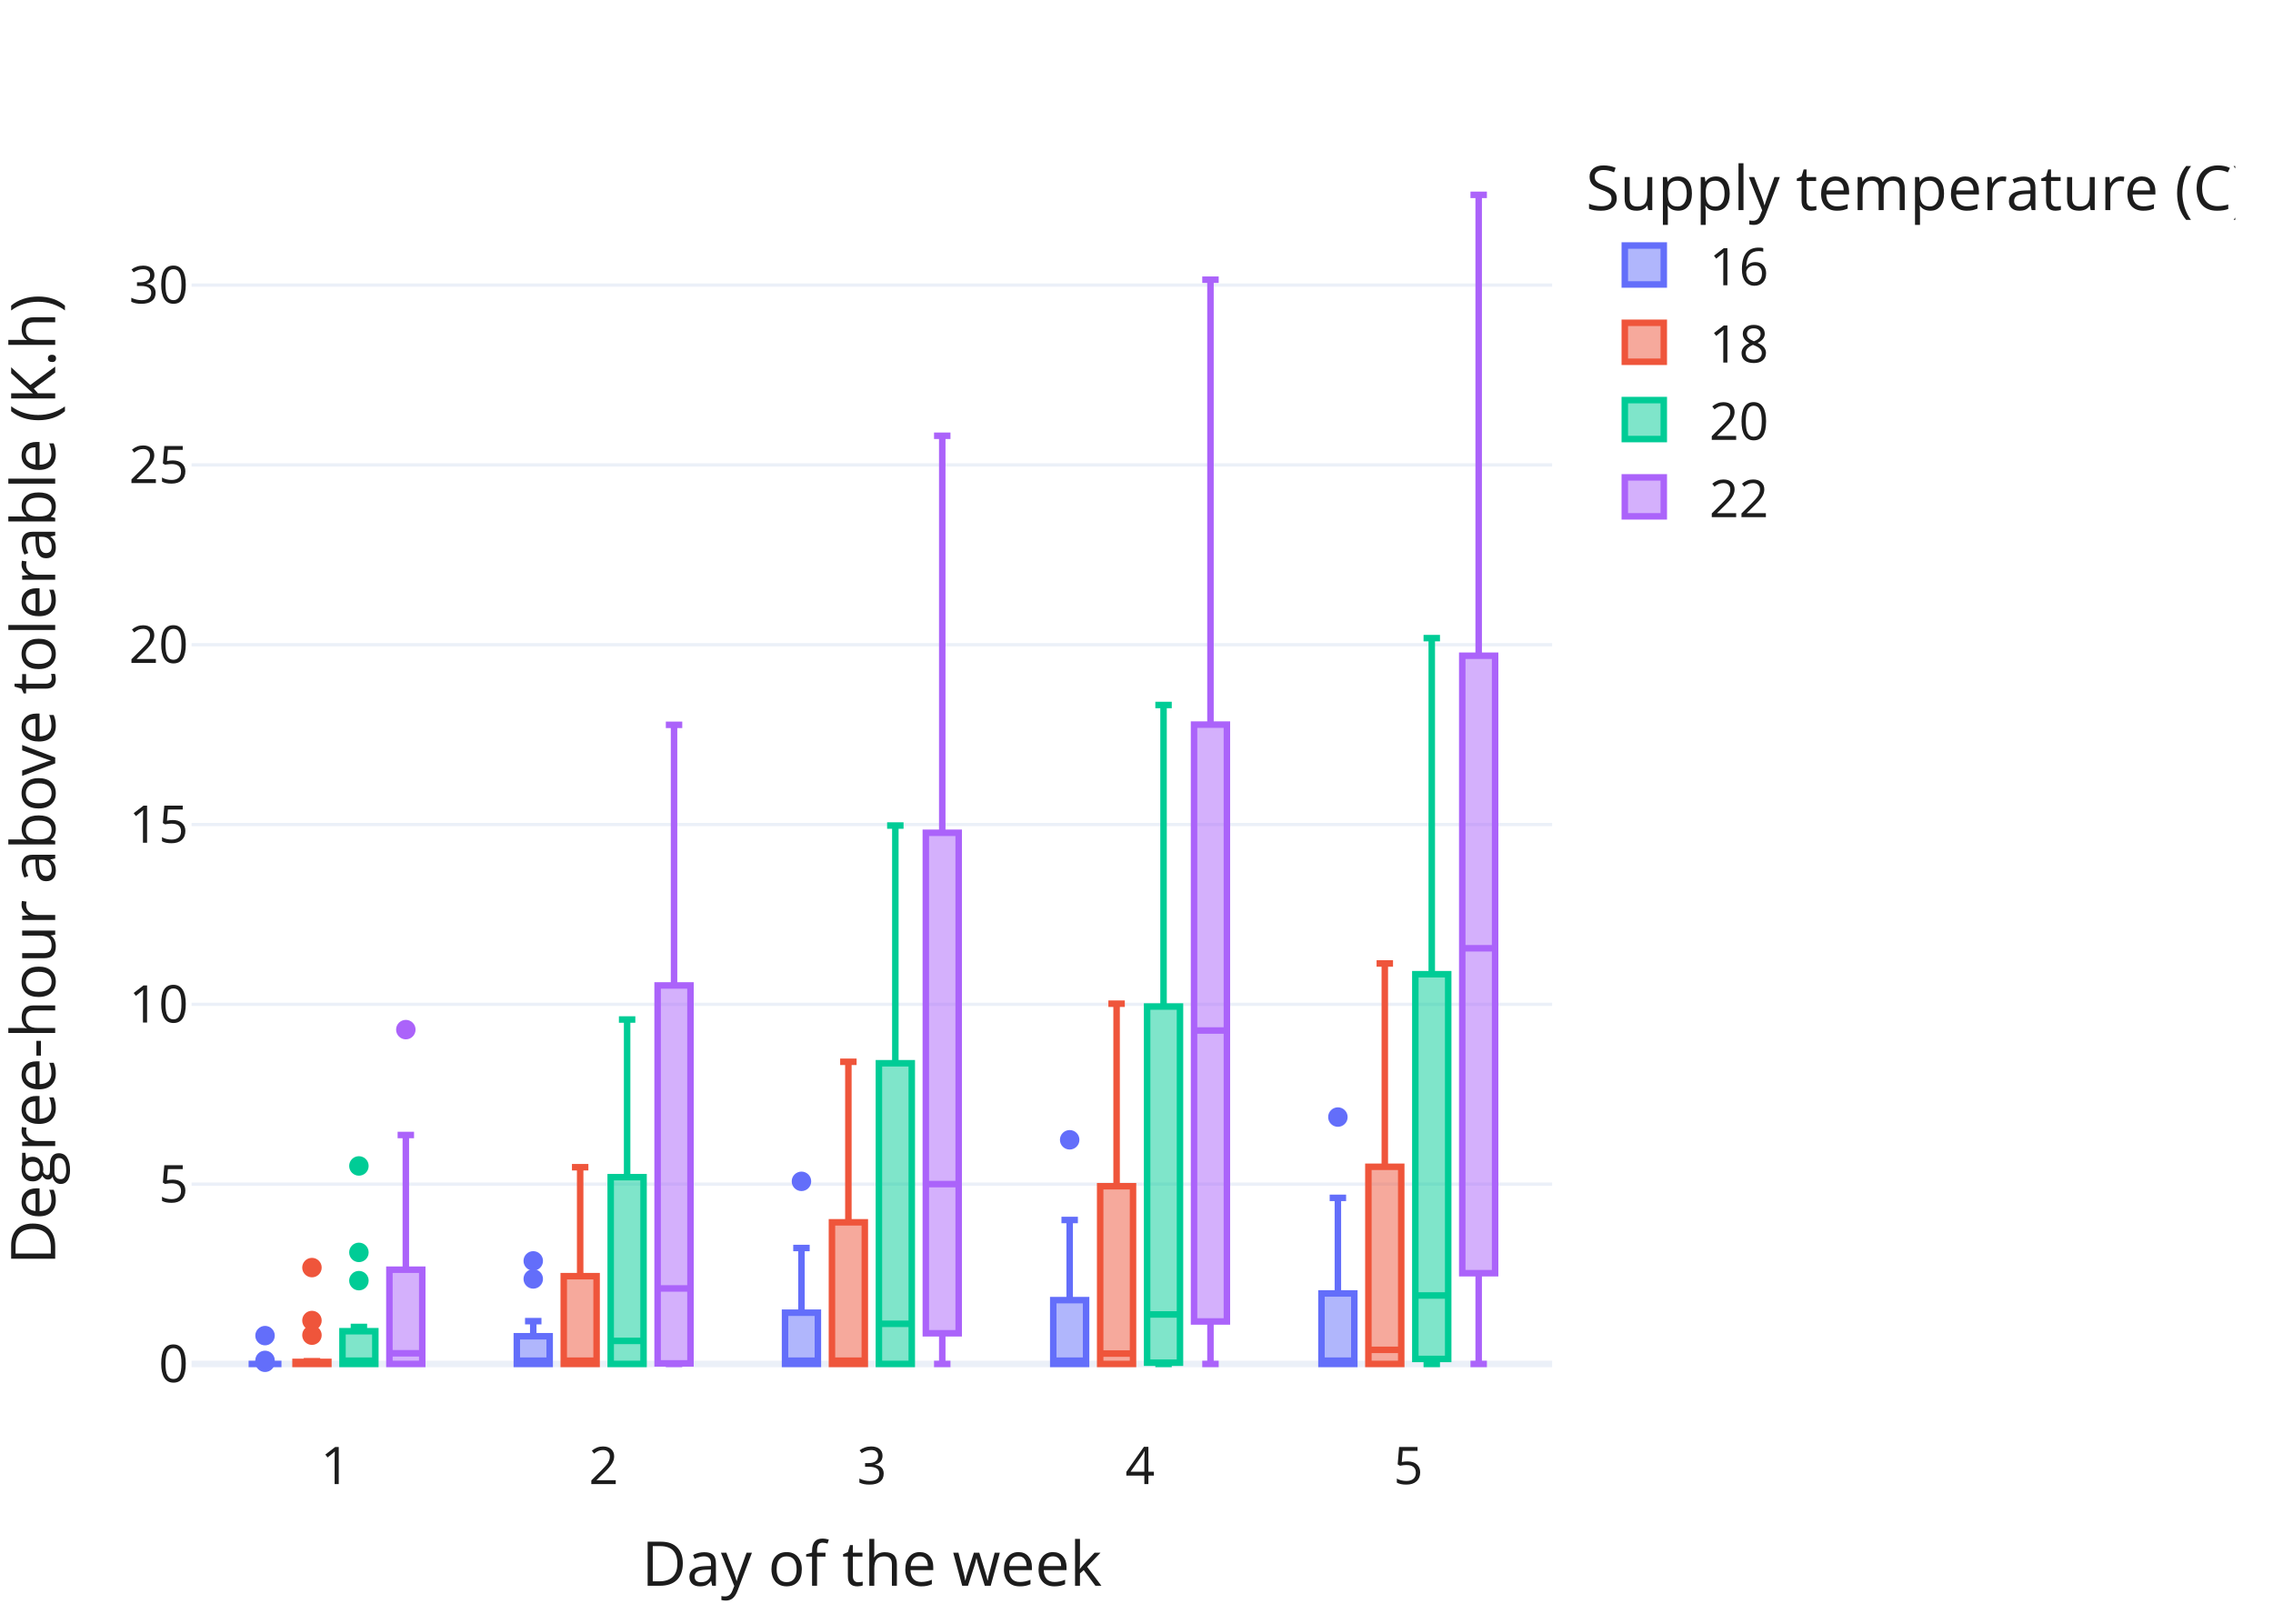
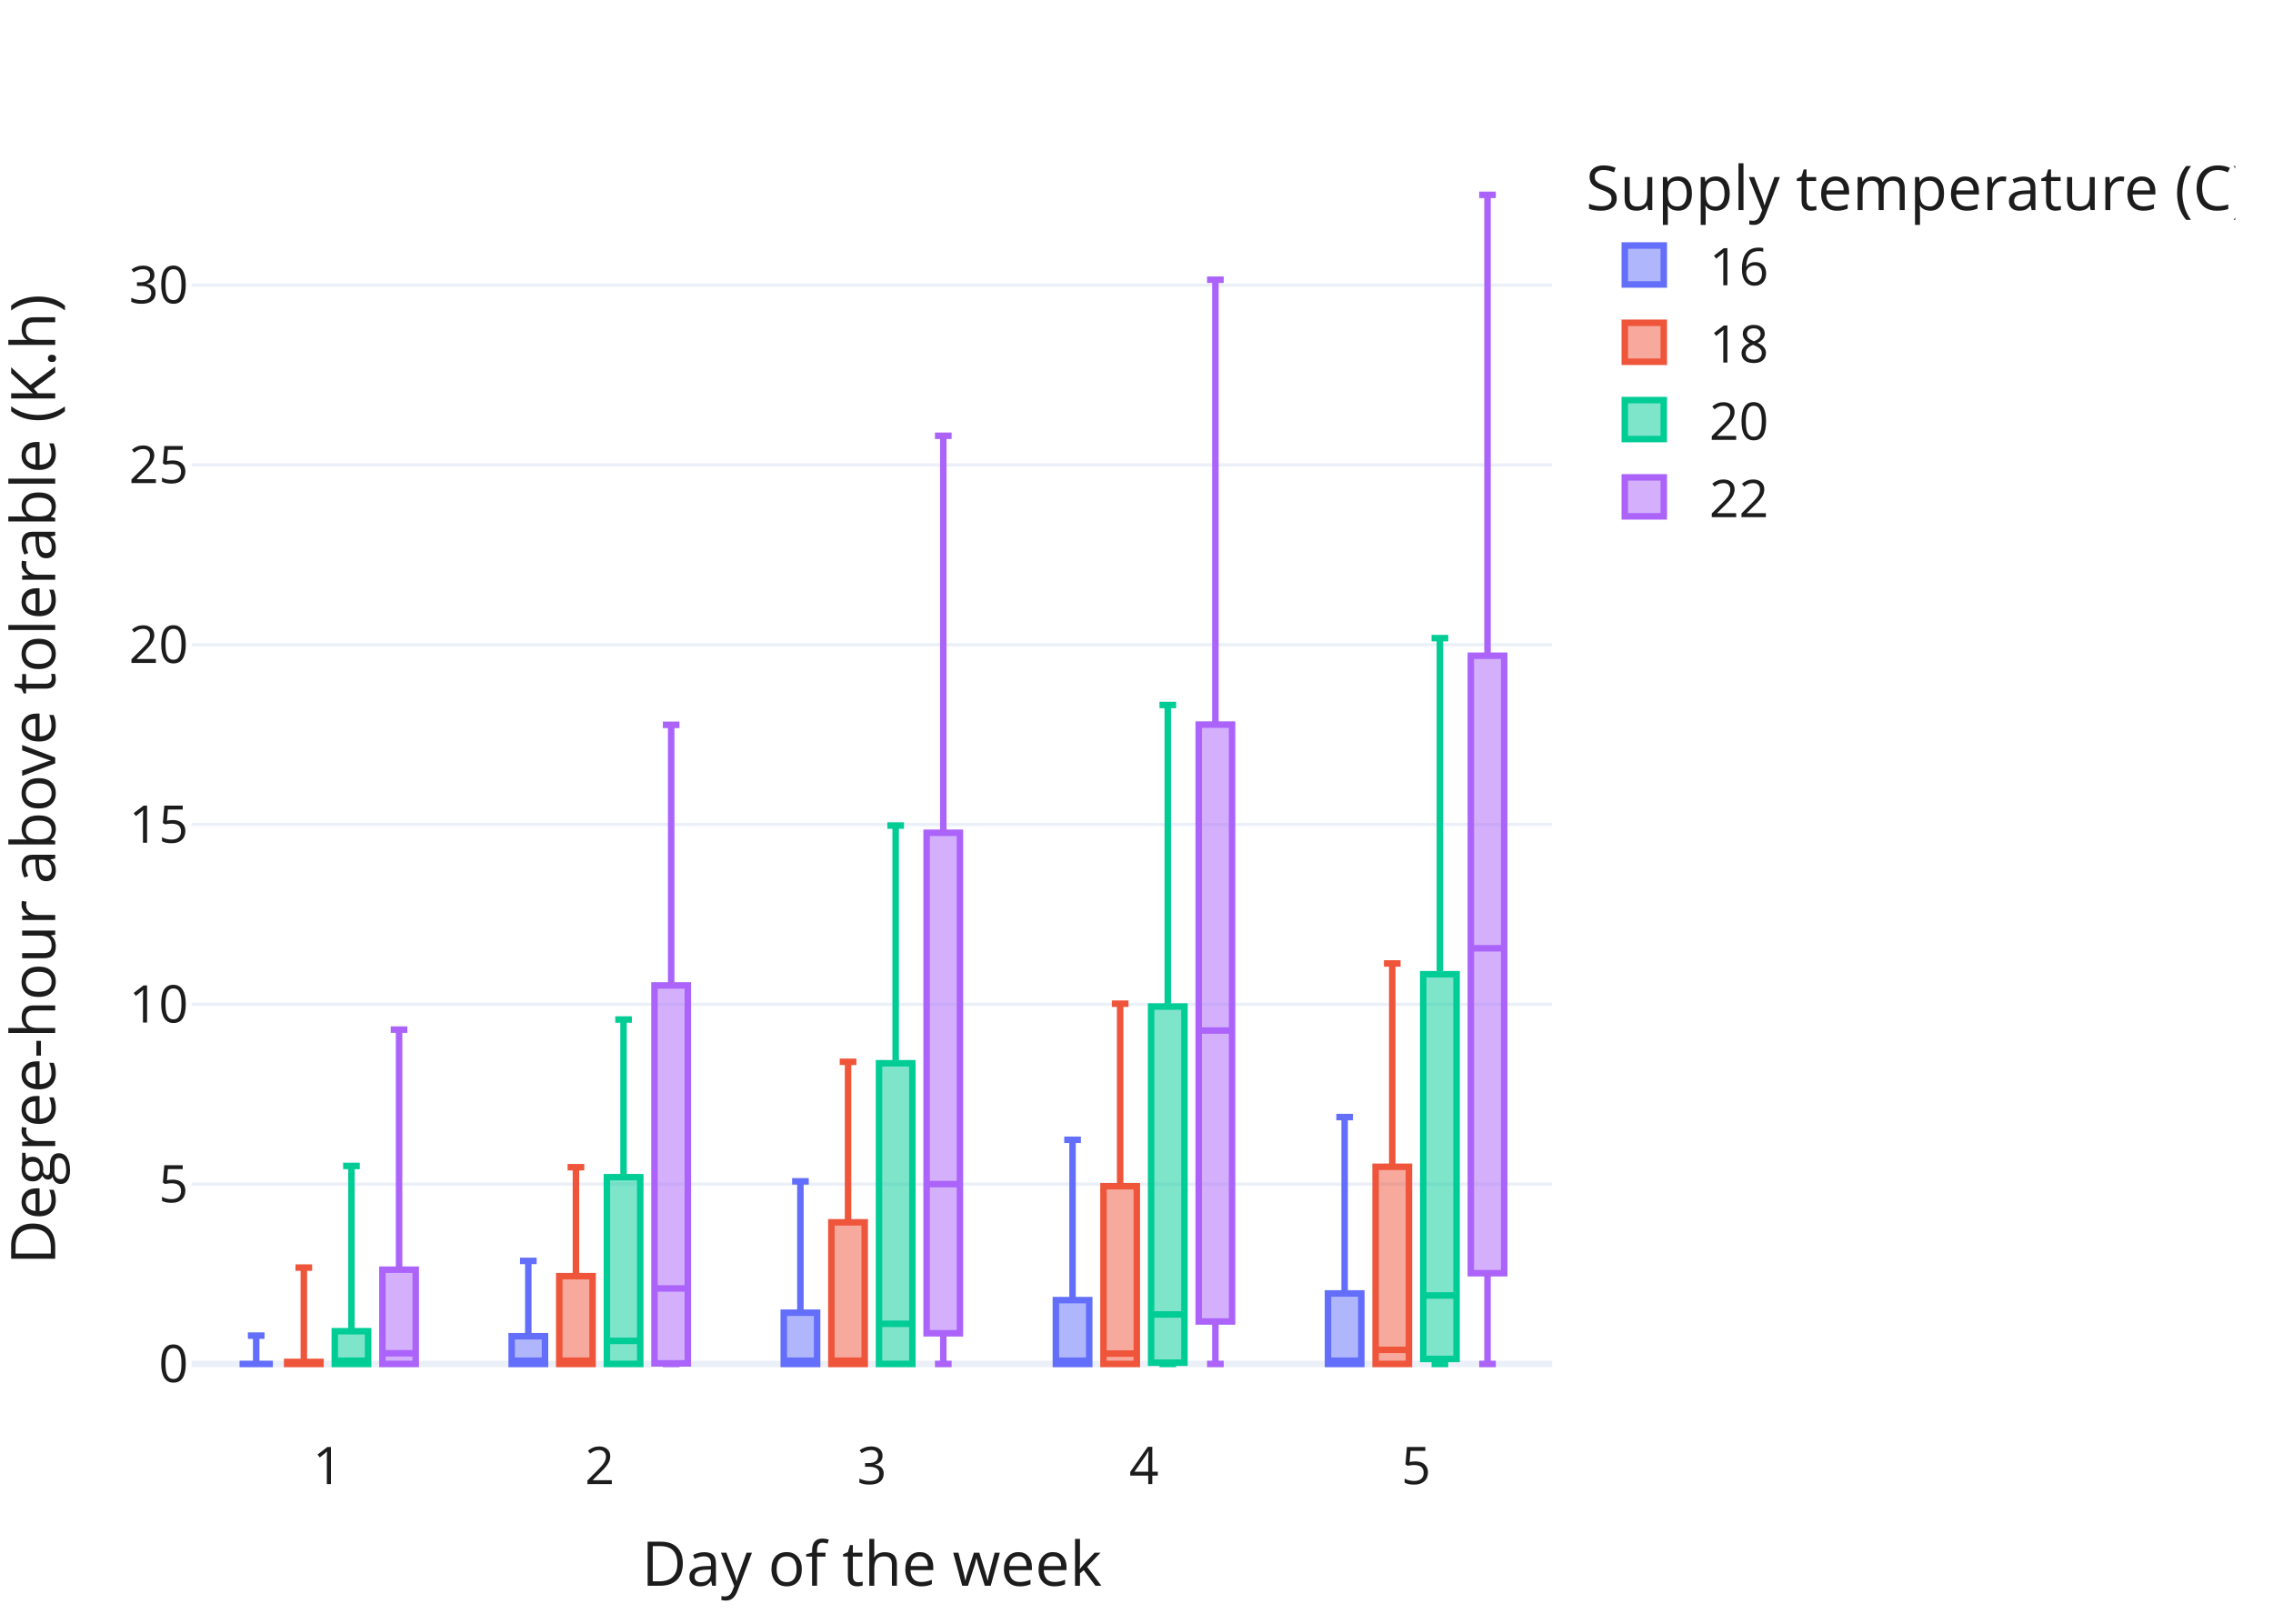
<svg xmlns="http://www.w3.org/2000/svg" class="main-svg" width="700" height="500" style="" viewBox="0 0 700 500">
  <rect x="0" y="0" width="700" height="500" style="fill: rgb(255, 255, 255); fill-opacity: 1;" />
-   <defs id="defs-e1e7eb">
+   <defs id="defs-55d52f">
    <g class="clips">
-       <clipPath id="clipe1e7ebxyplot" class="plotclip">
+       <clipPath id="clip55d52fxyplot" class="plotclip">
        <rect width="419" height="400" />
      </clipPath>
-       <clipPath class="axesclip" id="clipe1e7ebx">
+       <clipPath class="axesclip" id="clip55d52fx">
        <rect x="59" y="0" width="419" height="500" />
      </clipPath>
-       <clipPath class="axesclip" id="clipe1e7eby">
+       <clipPath class="axesclip" id="clip55d52fy">
        <rect x="0" y="40" width="700" height="400" />
      </clipPath>
-       <clipPath class="axesclip" id="clipe1e7ebxy">
+       <clipPath class="axesclip" id="clip55d52fxy">
        <rect x="59" y="40" width="419" height="400" />
      </clipPath>
    </g>
    <g class="gradients" />
    <g class="patterns" />
  </defs>
  <g class="bglayer" />
  <g class="layer-below">
    <g class="imagelayer" />
    <g class="shapelayer" />
  </g>
  <g class="cartesianlayer">
    <g class="subplot xy">
      <g class="layer-subplot">
        <g class="shapelayer" />
        <g class="imagelayer" />
      </g>
      <g class="gridlayer">
        <g class="x" />
        <g class="y">
          <path class="ygrid crisp" transform="translate(0,364.63)" d="M59,0h419" style="stroke: rgb(235, 240, 248); stroke-opacity: 1; stroke-width: 1px;" />
          <path class="ygrid crisp" transform="translate(0,309.26)" d="M59,0h419" style="stroke: rgb(235, 240, 248); stroke-opacity: 1; stroke-width: 1px;" />
          <path class="ygrid crisp" transform="translate(0,253.9)" d="M59,0h419" style="stroke: rgb(235, 240, 248); stroke-opacity: 1; stroke-width: 1px;" />
          <path class="ygrid crisp" transform="translate(0,198.53)" d="M59,0h419" style="stroke: rgb(235, 240, 248); stroke-opacity: 1; stroke-width: 1px;" />
          <path class="ygrid crisp" transform="translate(0,143.16)" d="M59,0h419" style="stroke: rgb(235, 240, 248); stroke-opacity: 1; stroke-width: 1px;" />
          <path class="ygrid crisp" transform="translate(0,87.79)" d="M59,0h419" style="stroke: rgb(235, 240, 248); stroke-opacity: 1; stroke-width: 1px;" />
        </g>
      </g>
      <g class="zerolinelayer">
        <path class="yzl zl crisp" transform="translate(0,420)" d="M59,0h419" style="stroke: rgb(235, 240, 248); stroke-opacity: 1; stroke-width: 2px;" />
      </g>
      <path class="xlines-below" />
      <path class="ylines-below" />
      <g class="overlines-below" />
      <g class="xaxislayer-below" />
      <g class="yaxislayer-below" />
      <g class="overaxes-below" />
-       <g class="plot" transform="translate(59,40)" clip-path="url(#clipe1e7ebxyplot)">
+       <g class="plot" transform="translate(59,40)" clip-path="url(#clip55d52fxyplot)">
        <g class="boxlayer mlayer">
          <g class="trace boxes" style="opacity: 1;">
-             <path class="box" d="M17.56,380H27.68M17.56,380H27.68V380H17.56ZM22.62,380V380M22.62,380V380M20.09,380H25.15M20.09,380H25.15" style="vector-effect: non-scaling-stroke; stroke-width: 2px; stroke: rgb(99, 110, 250); stroke-opacity: 1; fill: rgb(99, 110, 250); fill-opacity: 0.5;" />
-             <path class="box" d="M100.16,379H110.28M100.16,380H110.28V371.47H100.16ZM105.22,380V380M105.22,371.47V366.82M102.69,380H107.75M102.69,366.82H107.75" style="vector-effect: non-scaling-stroke; stroke-width: 2px; stroke: rgb(99, 110, 250); stroke-opacity: 1; fill: rgb(99, 110, 250); fill-opacity: 0.5;" />
-             <path class="box" d="M182.76,379H192.88M182.76,380H192.88V364.22H182.76ZM187.82,380V380M187.82,364.22V344.3M185.29,380H190.35M185.29,344.3H190.35" style="vector-effect: non-scaling-stroke; stroke-width: 2px; stroke: rgb(99, 110, 250); stroke-opacity: 1; fill: rgb(99, 110, 250); fill-opacity: 0.5;" />
-             <path class="box" d="M265.36,379H275.48M265.36,380H275.48V360.35H265.36ZM270.42,380V380M270.42,360.35V335.67M267.89,380H272.95M267.89,335.67H272.95" style="vector-effect: non-scaling-stroke; stroke-width: 2px; stroke: rgb(99, 110, 250); stroke-opacity: 1; fill: rgb(99, 110, 250); fill-opacity: 0.5;" />
-             <path class="box" d="M347.96,379H358.08M347.96,380H358.08V358.29H347.96ZM353.02,380V380M353.02,358.29V328.86M350.49,380H355.55M350.49,328.86H355.55" style="vector-effect: non-scaling-stroke; stroke-width: 2px; stroke: rgb(99, 110, 250); stroke-opacity: 1; fill: rgb(99, 110, 250); fill-opacity: 0.5;" />
-             <g class="points">
-               <path class="point" transform="translate(22.62,379.49)" d="M3,0A3,3 0 1,1 0,-3A3,3 0 0,1 3,0Z" style="opacity: 1; stroke-width: 0px; fill: rgb(99, 110, 250); fill-opacity: 1;" />
-               <path class="point" transform="translate(22.62,378.91)" d="M3,0A3,3 0 1,1 0,-3A3,3 0 0,1 3,0Z" style="opacity: 1; stroke-width: 0px; fill: rgb(99, 110, 250); fill-opacity: 1;" />
-               <path class="point" transform="translate(22.62,371.28)" d="M3,0A3,3 0 1,1 0,-3A3,3 0 0,1 3,0Z" style="opacity: 1; stroke-width: 0px; fill: rgb(99, 110, 250); fill-opacity: 1;" />
-             </g>
-             <g class="points">
-               <path class="point" transform="translate(105.22,353.82)" d="M3,0A3,3 0 1,1 0,-3A3,3 0 0,1 3,0Z" style="opacity: 1; stroke-width: 0px; fill: rgb(99, 110, 250); fill-opacity: 1;" />
-               <path class="point" transform="translate(105.22,348.27)" d="M3,0A3,3 0 1,1 0,-3A3,3 0 0,1 3,0Z" style="opacity: 1; stroke-width: 0px; fill: rgb(99, 110, 250); fill-opacity: 1;" />
-             </g>
-             <g class="points">
-               <path class="point" transform="translate(187.82,323.77)" d="M3,0A3,3 0 1,1 0,-3A3,3 0 0,1 3,0Z" style="opacity: 1; stroke-width: 0px; fill: rgb(99, 110, 250); fill-opacity: 1;" />
-             </g>
-             <g class="points">
-               <path class="point" transform="translate(270.42,310.98)" d="M3,0A3,3 0 1,1 0,-3A3,3 0 0,1 3,0Z" style="opacity: 1; stroke-width: 0px; fill: rgb(99, 110, 250); fill-opacity: 1;" />
-             </g>
-             <g class="points">
-               <path class="point" transform="translate(353.02,303.98)" d="M3,0A3,3 0 1,1 0,-3A3,3 0 0,1 3,0Z" style="opacity: 1; stroke-width: 0px; fill: rgb(99, 110, 250); fill-opacity: 1;" />
-             </g>
-           </g>
-           <g class="trace boxes" style="opacity: 1;">
-             <path class="box" d="M32.01,380H42.13M32.01,380H42.13V379.37H32.01ZM37.07,380V380M37.07,379.37V379.16M34.54,380H39.6M34.54,379.16H39.6" style="vector-effect: non-scaling-stroke; stroke-width: 2px; stroke: rgb(239, 85, 59); stroke-opacity: 1; fill: rgb(239, 85, 59); fill-opacity: 0.5;" />
-             <path class="box" d="M114.61,379H124.73M114.61,380H124.73V352.97H114.61ZM119.67,380V380M119.67,352.97V319.42M117.14,380H122.2M117.14,319.42H122.2" style="vector-effect: non-scaling-stroke; stroke-width: 2px; stroke: rgb(239, 85, 59); stroke-opacity: 1; fill: rgb(239, 85, 59); fill-opacity: 0.5;" />
-             <path class="box" d="M197.21,379H207.33M197.21,380H207.33V336.39H197.21ZM202.27,380V380M202.27,336.39V286.96M199.74,380H204.8M199.74,286.96H204.8" style="vector-effect: non-scaling-stroke; stroke-width: 2px; stroke: rgb(239, 85, 59); stroke-opacity: 1; fill: rgb(239, 85, 59); fill-opacity: 0.5;" />
-             <path class="box" d="M279.81,376.81H289.93M279.81,380H289.93V325.27H279.81ZM284.87,380V380M284.87,325.27V269.07M282.34,380H287.4M282.34,269.07H287.4" style="vector-effect: non-scaling-stroke; stroke-width: 2px; stroke: rgb(239, 85, 59); stroke-opacity: 1; fill: rgb(239, 85, 59); fill-opacity: 0.5;" />
-             <path class="box" d="M362.41,375.66H372.53M362.41,380H372.53V319.29H362.41ZM367.47,380V380M367.47,319.29V256.68M364.94,380H370M364.94,256.68H370" style="vector-effect: non-scaling-stroke; stroke-width: 2px; stroke: rgb(239, 85, 59); stroke-opacity: 1; fill: rgb(239, 85, 59); fill-opacity: 0.5;" />
-             <g class="points">
-               <path class="point" transform="translate(37.07,371.14)" d="M3,0A3,3 0 1,1 0,-3A3,3 0 0,1 3,0Z" style="opacity: 1; stroke-width: 0px; fill: rgb(239, 85, 59); fill-opacity: 1;" />
-               <path class="point" transform="translate(37.07,366.63)" d="M3,0A3,3 0 1,1 0,-3A3,3 0 0,1 3,0Z" style="opacity: 1; stroke-width: 0px; fill: rgb(239, 85, 59); fill-opacity: 1;" />
-               <path class="point" transform="translate(37.07,350.33)" d="M3,0A3,3 0 1,1 0,-3A3,3 0 0,1 3,0Z" style="opacity: 1; stroke-width: 0px; fill: rgb(239, 85, 59); fill-opacity: 1;" />
-             </g>
-             <g class="points" />
-             <g class="points" />
-             <g class="points" />
-             <g class="points" />
-           </g>
-           <g class="trace boxes" style="opacity: 1;">
-             <path class="box" d="M46.47,379H56.59M46.47,380H56.59V369.92H46.47ZM51.53,380V380M51.53,369.92V368.61M49,380H54.06M49,368.61H54.06" style="vector-effect: non-scaling-stroke; stroke-width: 2px; stroke: rgb(0, 204, 150); stroke-opacity: 1; fill: rgb(0, 204, 150); fill-opacity: 0.5;" />
-             <path class="box" d="M129.07,372.9H139.19M129.07,380H139.19V322.49H129.07ZM134.13,380V380M134.13,322.49V273.94M131.6,380H136.66M131.6,273.94H136.66" style="vector-effect: non-scaling-stroke; stroke-width: 2px; stroke: rgb(0, 204, 150); stroke-opacity: 1; fill: rgb(0, 204, 150); fill-opacity: 0.5;" />
-             <path class="box" d="M211.67,367.64H221.79M211.67,380H221.79V287.41H211.67ZM216.73,380V380M216.73,287.41V214.21M214.2,380H219.26M214.2,214.21H219.26" style="vector-effect: non-scaling-stroke; stroke-width: 2px; stroke: rgb(0, 204, 150); stroke-opacity: 1; fill: rgb(0, 204, 150); fill-opacity: 0.5;" />
-             <path class="box" d="M294.27,364.76H304.39M294.27,379.62H304.39V269.94H294.27ZM299.33,379.62V380M299.33,269.94V177.09M296.8,380H301.86M296.8,177.09H301.86" style="vector-effect: non-scaling-stroke; stroke-width: 2px; stroke: rgb(0, 204, 150); stroke-opacity: 1; fill: rgb(0, 204, 150); fill-opacity: 0.5;" />
-             <path class="box" d="M376.87,358.92H386.99M376.87,378.46H386.99V259.99H376.87ZM381.93,378.46V380M381.93,259.99V156.5M379.4,380H384.46M379.4,156.5H384.46" style="vector-effect: non-scaling-stroke; stroke-width: 2px; stroke: rgb(0, 204, 150); stroke-opacity: 1; fill: rgb(0, 204, 150); fill-opacity: 0.5;" />
-             <g class="points">
-               <path class="point" transform="translate(51.53,354.35)" d="M3,0A3,3 0 1,1 0,-3A3,3 0 0,1 3,0Z" style="opacity: 1; stroke-width: 0px; fill: rgb(0, 204, 150); fill-opacity: 1;" />
-               <path class="point" transform="translate(51.53,345.65)" d="M3,0A3,3 0 1,1 0,-3A3,3 0 0,1 3,0Z" style="opacity: 1; stroke-width: 0px; fill: rgb(0, 204, 150); fill-opacity: 1;" />
-               <path class="point" transform="translate(51.53,319.03)" d="M3,0A3,3 0 1,1 0,-3A3,3 0 0,1 3,0Z" style="opacity: 1; stroke-width: 0px; fill: rgb(0, 204, 150); fill-opacity: 1;" />
-             </g>
-             <g class="points" />
-             <g class="points" />
-             <g class="points" />
-             <g class="points" />
-           </g>
-           <g class="trace boxes" style="opacity: 1;">
-             <path class="box" d="M60.92,376.72H71.04M60.92,380H71.04V350.98H60.92ZM65.98,380V380M65.98,350.98V309.5M63.45,380H68.51M63.45,309.5H68.51" style="vector-effect: non-scaling-stroke; stroke-width: 2px; stroke: rgb(171, 99, 250); stroke-opacity: 1; fill: rgb(171, 99, 250); fill-opacity: 0.5;" />
-             <path class="box" d="M143.52,356.75H153.64M143.52,379.83H153.64V263.45H143.52ZM148.58,379.83V380M148.58,263.45V183.2M146.05,380H151.11M146.05,183.2H151.11" style="vector-effect: non-scaling-stroke; stroke-width: 2px; stroke: rgb(171, 99, 250); stroke-opacity: 1; fill: rgb(171, 99, 250); fill-opacity: 0.5;" />
-             <path class="box" d="M226.12,324.62H236.24M226.12,370.56H236.24V216.44H226.12ZM231.18,370.56V380M231.18,216.44V94.19M228.65,380H233.71M228.65,94.19H233.71" style="vector-effect: non-scaling-stroke; stroke-width: 2px; stroke: rgb(171, 99, 250); stroke-opacity: 1; fill: rgb(171, 99, 250); fill-opacity: 0.5;" />
-             <path class="box" d="M308.72,277.33H318.84M308.72,366.92H318.84V183.13H308.72ZM313.78,366.92V380M313.78,183.13V46.13M311.25,380H316.31M311.25,46.13H316.31" style="vector-effect: non-scaling-stroke; stroke-width: 2px; stroke: rgb(171, 99, 250); stroke-opacity: 1; fill: rgb(171, 99, 250); fill-opacity: 0.5;" />
-             <path class="box" d="M391.32,252H401.44M391.32,352.06H401.44V161.92H391.32ZM396.38,352.06V380M396.38,161.92V20M393.85,380H398.91M393.85,20H398.91" style="vector-effect: non-scaling-stroke; stroke-width: 2px; stroke: rgb(171, 99, 250); stroke-opacity: 1; fill: rgb(171, 99, 250); fill-opacity: 0.5;" />
-             <g class="points">
-               <path class="point" transform="translate(65.98,277.05)" d="M3,0A3,3 0 1,1 0,-3A3,3 0 0,1 3,0Z" style="opacity: 1; stroke-width: 0px; fill: rgb(171, 99, 250); fill-opacity: 1;" />
-             </g>
-             <g class="points" />
-             <g class="points" />
-             <g class="points" />
-             <g class="points" />
+             <path class="box" d="M14.77,380H25.04M14.77,380H25.04V380H14.77ZM19.9,380V380M19.9,380V371.28M17.34,380H22.47M17.34,371.28H22.47" style="vector-effect: non-scaling-stroke; stroke-width: 2px; stroke: rgb(99, 110, 250); stroke-opacity: 1; fill: rgb(99, 110, 250); fill-opacity: 0.5;" />
+             <path class="box" d="M98.57,379H108.84M98.57,380H108.84V371.47H98.57ZM103.7,380V380M103.7,371.47V348.27M101.14,380H106.27M101.14,348.27H106.27" style="vector-effect: non-scaling-stroke; stroke-width: 2px; stroke: rgb(99, 110, 250); stroke-opacity: 1; fill: rgb(99, 110, 250); fill-opacity: 0.5;" />
+             <path class="box" d="M182.37,379H192.64M182.37,380H192.64V364.22H182.37ZM187.5,380V380M187.5,364.22V323.77M184.94,380H190.07M184.94,323.77H190.07" style="vector-effect: non-scaling-stroke; stroke-width: 2px; stroke: rgb(99, 110, 250); stroke-opacity: 1; fill: rgb(99, 110, 250); fill-opacity: 0.5;" />
+             <path class="box" d="M266.17,379H276.44M266.17,380H276.44V360.35H266.17ZM271.3,380V380M271.3,360.35V310.98M268.74,380H273.87M268.74,310.98H273.87" style="vector-effect: non-scaling-stroke; stroke-width: 2px; stroke: rgb(99, 110, 250); stroke-opacity: 1; fill: rgb(99, 110, 250); fill-opacity: 0.5;" />
+             <path class="box" d="M349.97,379H360.24M349.97,380H360.24V358.29H349.97ZM355.1,380V380M355.1,358.29V303.98M352.54,380H357.67M352.54,303.98H357.67" style="vector-effect: non-scaling-stroke; stroke-width: 2px; stroke: rgb(99, 110, 250); stroke-opacity: 1; fill: rgb(99, 110, 250); fill-opacity: 0.5;" />
+           </g>
+           <g class="trace boxes" style="opacity: 1;">
+             <path class="box" d="M29.43,380H39.7M29.43,380H39.7V379.37H29.43ZM34.57,380V380M34.57,379.37V350.33M32,380H37.13M32,350.33H37.13" style="vector-effect: non-scaling-stroke; stroke-width: 2px; stroke: rgb(239, 85, 59); stroke-opacity: 1; fill: rgb(239, 85, 59); fill-opacity: 0.5;" />
+             <path class="box" d="M113.23,379H123.5M113.23,380H123.5V352.97H113.23ZM118.37,380V380M118.37,352.97V319.42M115.8,380H120.93M115.8,319.42H120.93" style="vector-effect: non-scaling-stroke; stroke-width: 2px; stroke: rgb(239, 85, 59); stroke-opacity: 1; fill: rgb(239, 85, 59); fill-opacity: 0.5;" />
+             <path class="box" d="M197.03,379H207.3M197.03,380H207.3V336.39H197.03ZM202.17,380V380M202.17,336.39V286.96M199.6,380H204.73M199.6,286.96H204.73" style="vector-effect: non-scaling-stroke; stroke-width: 2px; stroke: rgb(239, 85, 59); stroke-opacity: 1; fill: rgb(239, 85, 59); fill-opacity: 0.5;" />
+             <path class="box" d="M280.83,376.81H291.1M280.83,380H291.1V325.27H280.83ZM285.97,380V380M285.97,325.27V269.07M283.4,380H288.53M283.4,269.07H288.53" style="vector-effect: non-scaling-stroke; stroke-width: 2px; stroke: rgb(239, 85, 59); stroke-opacity: 1; fill: rgb(239, 85, 59); fill-opacity: 0.5;" />
+             <path class="box" d="M364.63,375.66H374.9M364.63,380H374.9V319.29H364.63ZM369.77,380V380M369.77,319.29V256.68M367.2,380H372.33M367.2,256.68H372.33" style="vector-effect: non-scaling-stroke; stroke-width: 2px; stroke: rgb(239, 85, 59); stroke-opacity: 1; fill: rgb(239, 85, 59); fill-opacity: 0.5;" />
+           </g>
+           <g class="trace boxes" style="opacity: 1;">
+             <path class="box" d="M44.1,379H54.37M44.1,380H54.37V369.92H44.1ZM49.23,380V380M49.23,369.92V319.03M46.67,380H51.8M46.67,319.03H51.8" style="vector-effect: non-scaling-stroke; stroke-width: 2px; stroke: rgb(0, 204, 150); stroke-opacity: 1; fill: rgb(0, 204, 150); fill-opacity: 0.5;" />
+             <path class="box" d="M127.9,372.9H138.17M127.9,380H138.17V322.49H127.9ZM133.03,380V380M133.03,322.49V273.94M130.47,380H135.6M130.47,273.94H135.6" style="vector-effect: non-scaling-stroke; stroke-width: 2px; stroke: rgb(0, 204, 150); stroke-opacity: 1; fill: rgb(0, 204, 150); fill-opacity: 0.5;" />
+             <path class="box" d="M211.7,367.64H221.97M211.7,380H221.97V287.41H211.7ZM216.83,380V380M216.83,287.41V214.21M214.27,380H219.4M214.27,214.21H219.4" style="vector-effect: non-scaling-stroke; stroke-width: 2px; stroke: rgb(0, 204, 150); stroke-opacity: 1; fill: rgb(0, 204, 150); fill-opacity: 0.5;" />
+             <path class="box" d="M295.5,364.76H305.77M295.5,379.62H305.77V269.94H295.5ZM300.63,379.62V380M300.63,269.94V177.09M298.07,380H303.2M298.07,177.09H303.2" style="vector-effect: non-scaling-stroke; stroke-width: 2px; stroke: rgb(0, 204, 150); stroke-opacity: 1; fill: rgb(0, 204, 150); fill-opacity: 0.5;" />
+             <path class="box" d="M379.3,358.92H389.57M379.3,378.46H389.57V259.99H379.3ZM384.43,378.46V380M384.43,259.99V156.5M381.87,380H387M381.87,156.5H387" style="vector-effect: non-scaling-stroke; stroke-width: 2px; stroke: rgb(0, 204, 150); stroke-opacity: 1; fill: rgb(0, 204, 150); fill-opacity: 0.5;" />
+           </g>
+           <g class="trace boxes" style="opacity: 1;">
+             <path class="box" d="M58.76,376.72H69.03M58.76,380H69.03V350.98H58.76ZM63.9,380V380M63.9,350.98V277.05M61.33,380H66.46M61.33,277.05H66.46" style="vector-effect: non-scaling-stroke; stroke-width: 2px; stroke: rgb(171, 99, 250); stroke-opacity: 1; fill: rgb(171, 99, 250); fill-opacity: 0.5;" />
+             <path class="box" d="M142.56,356.75H152.83M142.56,379.83H152.83V263.45H142.56ZM147.7,379.83V380M147.7,263.45V183.2M145.13,380H150.26M145.13,183.2H150.26" style="vector-effect: non-scaling-stroke; stroke-width: 2px; stroke: rgb(171, 99, 250); stroke-opacity: 1; fill: rgb(171, 99, 250); fill-opacity: 0.5;" />
+             <path class="box" d="M226.36,324.62H236.63M226.36,370.56H236.63V216.44H226.36ZM231.5,370.56V380M231.5,216.44V94.19M228.93,380H234.06M228.93,94.19H234.06" style="vector-effect: non-scaling-stroke; stroke-width: 2px; stroke: rgb(171, 99, 250); stroke-opacity: 1; fill: rgb(171, 99, 250); fill-opacity: 0.5;" />
+             <path class="box" d="M310.16,277.33H320.43M310.16,366.92H320.43V183.13H310.16ZM315.3,366.92V380M315.3,183.13V46.13M312.73,380H317.86M312.73,46.13H317.86" style="vector-effect: non-scaling-stroke; stroke-width: 2px; stroke: rgb(171, 99, 250); stroke-opacity: 1; fill: rgb(171, 99, 250); fill-opacity: 0.5;" />
+             <path class="box" d="M393.96,252H404.23M393.96,352.06H404.23V161.92H393.96ZM399.1,352.06V380M399.1,161.92V20M396.53,380H401.66M396.53,20H401.66" style="vector-effect: non-scaling-stroke; stroke-width: 2px; stroke: rgb(171, 99, 250); stroke-opacity: 1; fill: rgb(171, 99, 250); fill-opacity: 0.5;" />
          </g>
        </g>
      </g>
      <g class="overplot" />
      <path class="xlines-above crisp" d="M0,0" style="fill: none;" />
      <path class="ylines-above crisp" d="M0,0" style="fill: none;" />
      <g class="overlines-above" />
      <g class="xaxislayer-above">
        <g class="xtick">
-           <text text-anchor="middle" x="0" y="457" transform="translate(103.3,0)" style="font-family: 'Open Sans', verdana, arial, sans-serif; font-size: 16px; fill: rgb(28, 28, 28); fill-opacity: 1; white-space: pre; opacity: 1;">1</text>
-         </g>
-         <g class="xtick">
-           <text text-anchor="middle" x="0" y="457" style="font-family: 'Open Sans', verdana, arial, sans-serif; font-size: 16px; fill: rgb(28, 28, 28); fill-opacity: 1; white-space: pre; opacity: 1;" transform="translate(185.9,0)">2</text>
+           <text text-anchor="middle" x="0" y="457" transform="translate(100.9,0)" style="font-family: 'Open Sans', verdana, arial, sans-serif; font-size: 16px; fill: rgb(28, 28, 28); fill-opacity: 1; white-space: pre; opacity: 1;">1</text>
+         </g>
+         <g class="xtick">
+           <text text-anchor="middle" x="0" y="457" style="font-family: 'Open Sans', verdana, arial, sans-serif; font-size: 16px; fill: rgb(28, 28, 28); fill-opacity: 1; white-space: pre; opacity: 1;" transform="translate(184.7,0)">2</text>
        </g>
        <g class="xtick">
          <text text-anchor="middle" x="0" y="457" style="font-family: 'Open Sans', verdana, arial, sans-serif; font-size: 16px; fill: rgb(28, 28, 28); fill-opacity: 1; white-space: pre; opacity: 1;" transform="translate(268.5,0)">3</text>
        </g>
        <g class="xtick">
-           <text text-anchor="middle" x="0" y="457" style="font-family: 'Open Sans', verdana, arial, sans-serif; font-size: 16px; fill: rgb(28, 28, 28); fill-opacity: 1; white-space: pre; opacity: 1;" transform="translate(351.1,0)">4</text>
-         </g>
-         <g class="xtick">
-           <text text-anchor="middle" x="0" y="457" style="font-family: 'Open Sans', verdana, arial, sans-serif; font-size: 16px; fill: rgb(28, 28, 28); fill-opacity: 1; white-space: pre; opacity: 1;" transform="translate(433.7,0)">5</text>
+           <text text-anchor="middle" x="0" y="457" style="font-family: 'Open Sans', verdana, arial, sans-serif; font-size: 16px; fill: rgb(28, 28, 28); fill-opacity: 1; white-space: pre; opacity: 1;" transform="translate(352.3,0)">4</text>
+         </g>
+         <g class="xtick">
+           <text text-anchor="middle" x="0" y="457" style="font-family: 'Open Sans', verdana, arial, sans-serif; font-size: 16px; fill: rgb(28, 28, 28); fill-opacity: 1; white-space: pre; opacity: 1;" transform="translate(436.1,0)">5</text>
        </g>
      </g>
      <g class="yaxislayer-above">
        <g class="ytick">
          <text text-anchor="end" x="58" y="5.6" transform="translate(0,420)" style="font-family: 'Open Sans', verdana, arial, sans-serif; font-size: 16px; fill: rgb(28, 28, 28); fill-opacity: 1; white-space: pre; opacity: 1;">0</text>
        </g>
        <g class="ytick">
          <text text-anchor="end" x="58" y="5.6" style="font-family: 'Open Sans', verdana, arial, sans-serif; font-size: 16px; fill: rgb(28, 28, 28); fill-opacity: 1; white-space: pre; opacity: 1;" transform="translate(0,364.63)">5</text>
        </g>
        <g class="ytick">
          <text text-anchor="end" x="58" y="5.6" style="font-family: 'Open Sans', verdana, arial, sans-serif; font-size: 16px; fill: rgb(28, 28, 28); fill-opacity: 1; white-space: pre; opacity: 1;" transform="translate(0,309.26)">10</text>
        </g>
        <g class="ytick">
          <text text-anchor="end" x="58" y="5.6" style="font-family: 'Open Sans', verdana, arial, sans-serif; font-size: 16px; fill: rgb(28, 28, 28); fill-opacity: 1; white-space: pre; opacity: 1;" transform="translate(0,253.9)">15</text>
        </g>
        <g class="ytick">
          <text text-anchor="end" x="58" y="5.6" style="font-family: 'Open Sans', verdana, arial, sans-serif; font-size: 16px; fill: rgb(28, 28, 28); fill-opacity: 1; white-space: pre; opacity: 1;" transform="translate(0,198.53)">20</text>
        </g>
        <g class="ytick">
          <text text-anchor="end" x="58" y="5.6" style="font-family: 'Open Sans', verdana, arial, sans-serif; font-size: 16px; fill: rgb(28, 28, 28); fill-opacity: 1; white-space: pre; opacity: 1;" transform="translate(0,143.16)">25</text>
        </g>
        <g class="ytick">
          <text text-anchor="end" x="58" y="5.6" style="font-family: 'Open Sans', verdana, arial, sans-serif; font-size: 16px; fill: rgb(28, 28, 28); fill-opacity: 1; white-space: pre; opacity: 1;" transform="translate(0,87.79)">30</text>
        </g>
      </g>
      <g class="overaxes-above" />
    </g>
  </g>
  <g class="polarlayer" />
  <g class="smithlayer" />
  <g class="ternarylayer" />
  <g class="geolayer" />
  <g class="funnelarealayer" />
  <g class="pielayer" />
  <g class="iciclelayer" />
  <g class="treemaplayer" />
  <g class="sunburstlayer" />
  <g class="glimages" />
-   <defs id="topdefs-e1e7eb">
+   <defs id="topdefs-55d52f">
    <g class="clips" />
-     <clipPath id="legende1e7eb">
+     <clipPath id="legend55d52f">
      <rect width="202" height="130" x="0" y="0" />
    </clipPath>
  </defs>
  <g class="layer-above">
    <g class="imagelayer" />
    <g class="shapelayer" />
  </g>
  <g class="infolayer">
    <g class="legend" pointer-events="all" transform="translate(486.38,40)">
      <rect class="bg" shape-rendering="crispEdges" style="stroke: rgb(68, 68, 68); stroke-opacity: 1; fill: rgb(255, 255, 255); fill-opacity: 1; stroke-width: 0px;" width="202" height="130" x="0" y="0" />
-       <g class="scrollbox" transform="" clip-path="url(#legende1e7eb)">
+       <g class="scrollbox" transform="" clip-path="url(#legend55d52f)">
        <text class="legendtitletext" text-anchor="start" x="2" y="24.7" style="font-family: 'Open Sans', verdana, arial, sans-serif; font-size: 19px; fill: rgb(28, 28, 28); fill-opacity: 1; white-space: pre;">Supply temperature (C)</text>
        <g class="groups" transform="">
          <g class="traces" transform="translate(0,41.6)" style="opacity: 1;">
            <text class="legendtext" text-anchor="start" x="40" y="6.24" style="font-family: 'Open Sans', verdana, arial, sans-serif; font-size: 16px; fill: rgb(28, 28, 28); fill-opacity: 1; white-space: pre;">16</text>
            <g class="layers" style="opacity: 1;">
              <g class="legendfill" />
              <g class="legendlines" />
              <g class="legendsymbols">
                <g class="legendpoints">
                  <path class="legendbox" d="M6,6H-6V-6H6Z" transform="translate(20,0)" style="stroke-width: 2px; fill: rgb(99, 110, 250); fill-opacity: 0.5; stroke: rgb(99, 110, 250); stroke-opacity: 1;" />
                </g>
              </g>
            </g>
            <rect class="legendtoggle" x="0" y="-11.9" width="57.906" height="23.8" style="fill: rgb(0, 0, 0); fill-opacity: 0;" />
          </g>
        </g>
        <g class="groups" transform="">
          <g class="traces" transform="translate(0,65.4)" style="opacity: 1;">
            <text class="legendtext" text-anchor="start" x="40" y="6.24" style="font-family: 'Open Sans', verdana, arial, sans-serif; font-size: 16px; fill: rgb(28, 28, 28); fill-opacity: 1; white-space: pre;">18</text>
            <g class="layers" style="opacity: 1;">
              <g class="legendfill" />
              <g class="legendlines" />
              <g class="legendsymbols">
                <g class="legendpoints">
                  <path class="legendbox" d="M6,6H-6V-6H6Z" transform="translate(20,0)" style="stroke-width: 2px; fill: rgb(239, 85, 59); fill-opacity: 0.5; stroke: rgb(239, 85, 59); stroke-opacity: 1;" />
                </g>
              </g>
            </g>
            <rect class="legendtoggle" x="0" y="-11.9" width="57.906" height="23.8" style="fill: rgb(0, 0, 0); fill-opacity: 0;" />
          </g>
        </g>
        <g class="groups" transform="">
          <g class="traces" transform="translate(0,89.2)" style="opacity: 1;">
            <text class="legendtext" text-anchor="start" x="40" y="6.24" style="font-family: 'Open Sans', verdana, arial, sans-serif; font-size: 16px; fill: rgb(28, 28, 28); fill-opacity: 1; white-space: pre;">20</text>
            <g class="layers" style="opacity: 1;">
              <g class="legendfill" />
              <g class="legendlines" />
              <g class="legendsymbols">
                <g class="legendpoints">
                  <path class="legendbox" d="M6,6H-6V-6H6Z" transform="translate(20,0)" style="stroke-width: 2px; fill: rgb(0, 204, 150); fill-opacity: 0.5; stroke: rgb(0, 204, 150); stroke-opacity: 1;" />
                </g>
              </g>
            </g>
            <rect class="legendtoggle" x="0" y="-11.9" width="57.906" height="23.8" style="fill: rgb(0, 0, 0); fill-opacity: 0;" />
          </g>
        </g>
        <g class="groups" transform="">
          <g class="traces" transform="translate(0,113)" style="opacity: 1;">
            <text class="legendtext" text-anchor="start" x="40" y="6.24" style="font-family: 'Open Sans', verdana, arial, sans-serif; font-size: 16px; fill: rgb(28, 28, 28); fill-opacity: 1; white-space: pre;">22</text>
            <g class="layers" style="opacity: 1;">
              <g class="legendfill" />
              <g class="legendlines" />
              <g class="legendsymbols">
                <g class="legendpoints">
                  <path class="legendbox" d="M6,6H-6V-6H6Z" transform="translate(20,0)" style="stroke-width: 2px; fill: rgb(171, 99, 250); fill-opacity: 0.5; stroke: rgb(171, 99, 250); stroke-opacity: 1;" />
                </g>
              </g>
            </g>
            <rect class="legendtoggle" x="0" y="-11.9" width="57.906" height="23.8" style="fill: rgb(0, 0, 0); fill-opacity: 0;" />
          </g>
        </g>
      </g>
      <rect class="scrollbar" rx="20" ry="3" width="0" height="0" style="fill: rgb(128, 139, 164); fill-opacity: 1;" x="0" y="0" />
    </g>
    <g class="g-gtitle" />
    <g class="g-xtitle">
      <text class="xtitle" x="268.5" y="488.3" text-anchor="middle" style="font-family: 'Open Sans', verdana, arial, sans-serif; font-size: 19px; fill: rgb(28, 28, 28); opacity: 1; font-weight: normal; white-space: pre;">Day of the week</text>
    </g>
    <g class="g-ytitle" transform="translate(5.09668,0)">
      <text class="ytitle" transform="rotate(-90,11.90313,240)" x="11.903" y="240" text-anchor="middle" style="font-family: 'Open Sans', verdana, arial, sans-serif; font-size: 19px; fill: rgb(28, 28, 28); opacity: 1; font-weight: normal; white-space: pre;">Degree-hour above tolerable (K.h)</text>
    </g>
  </g>
</svg>
